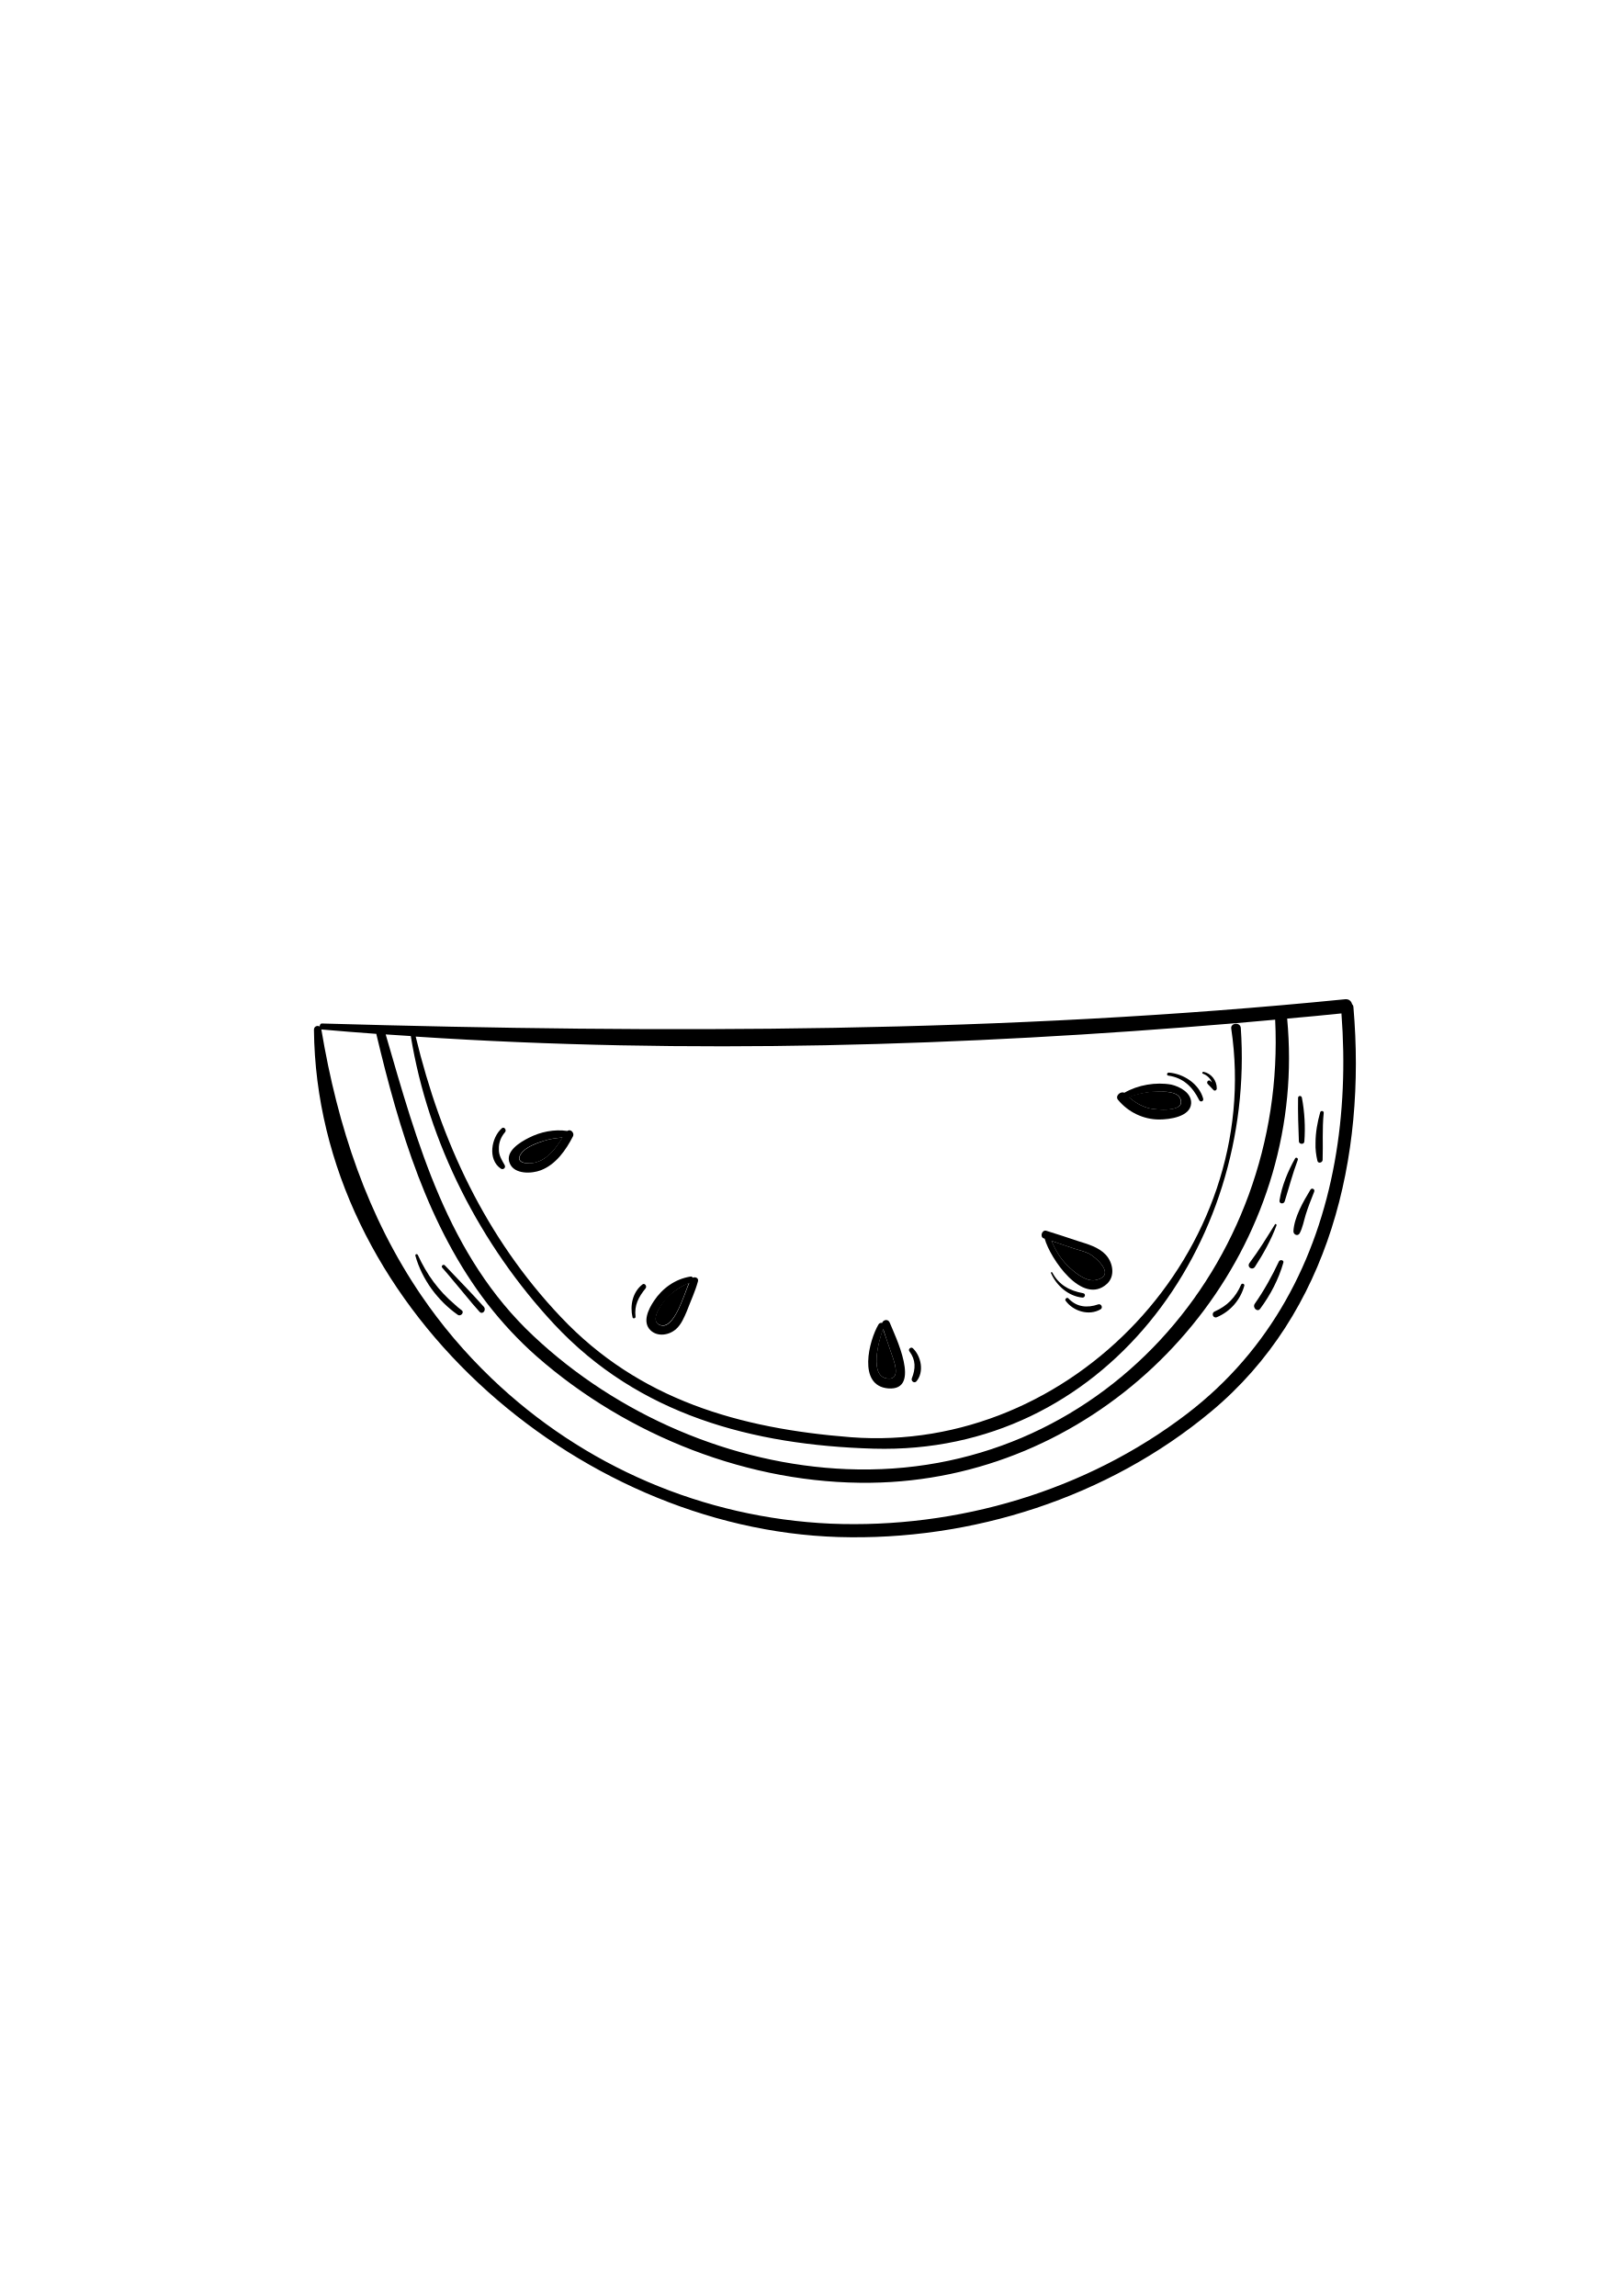
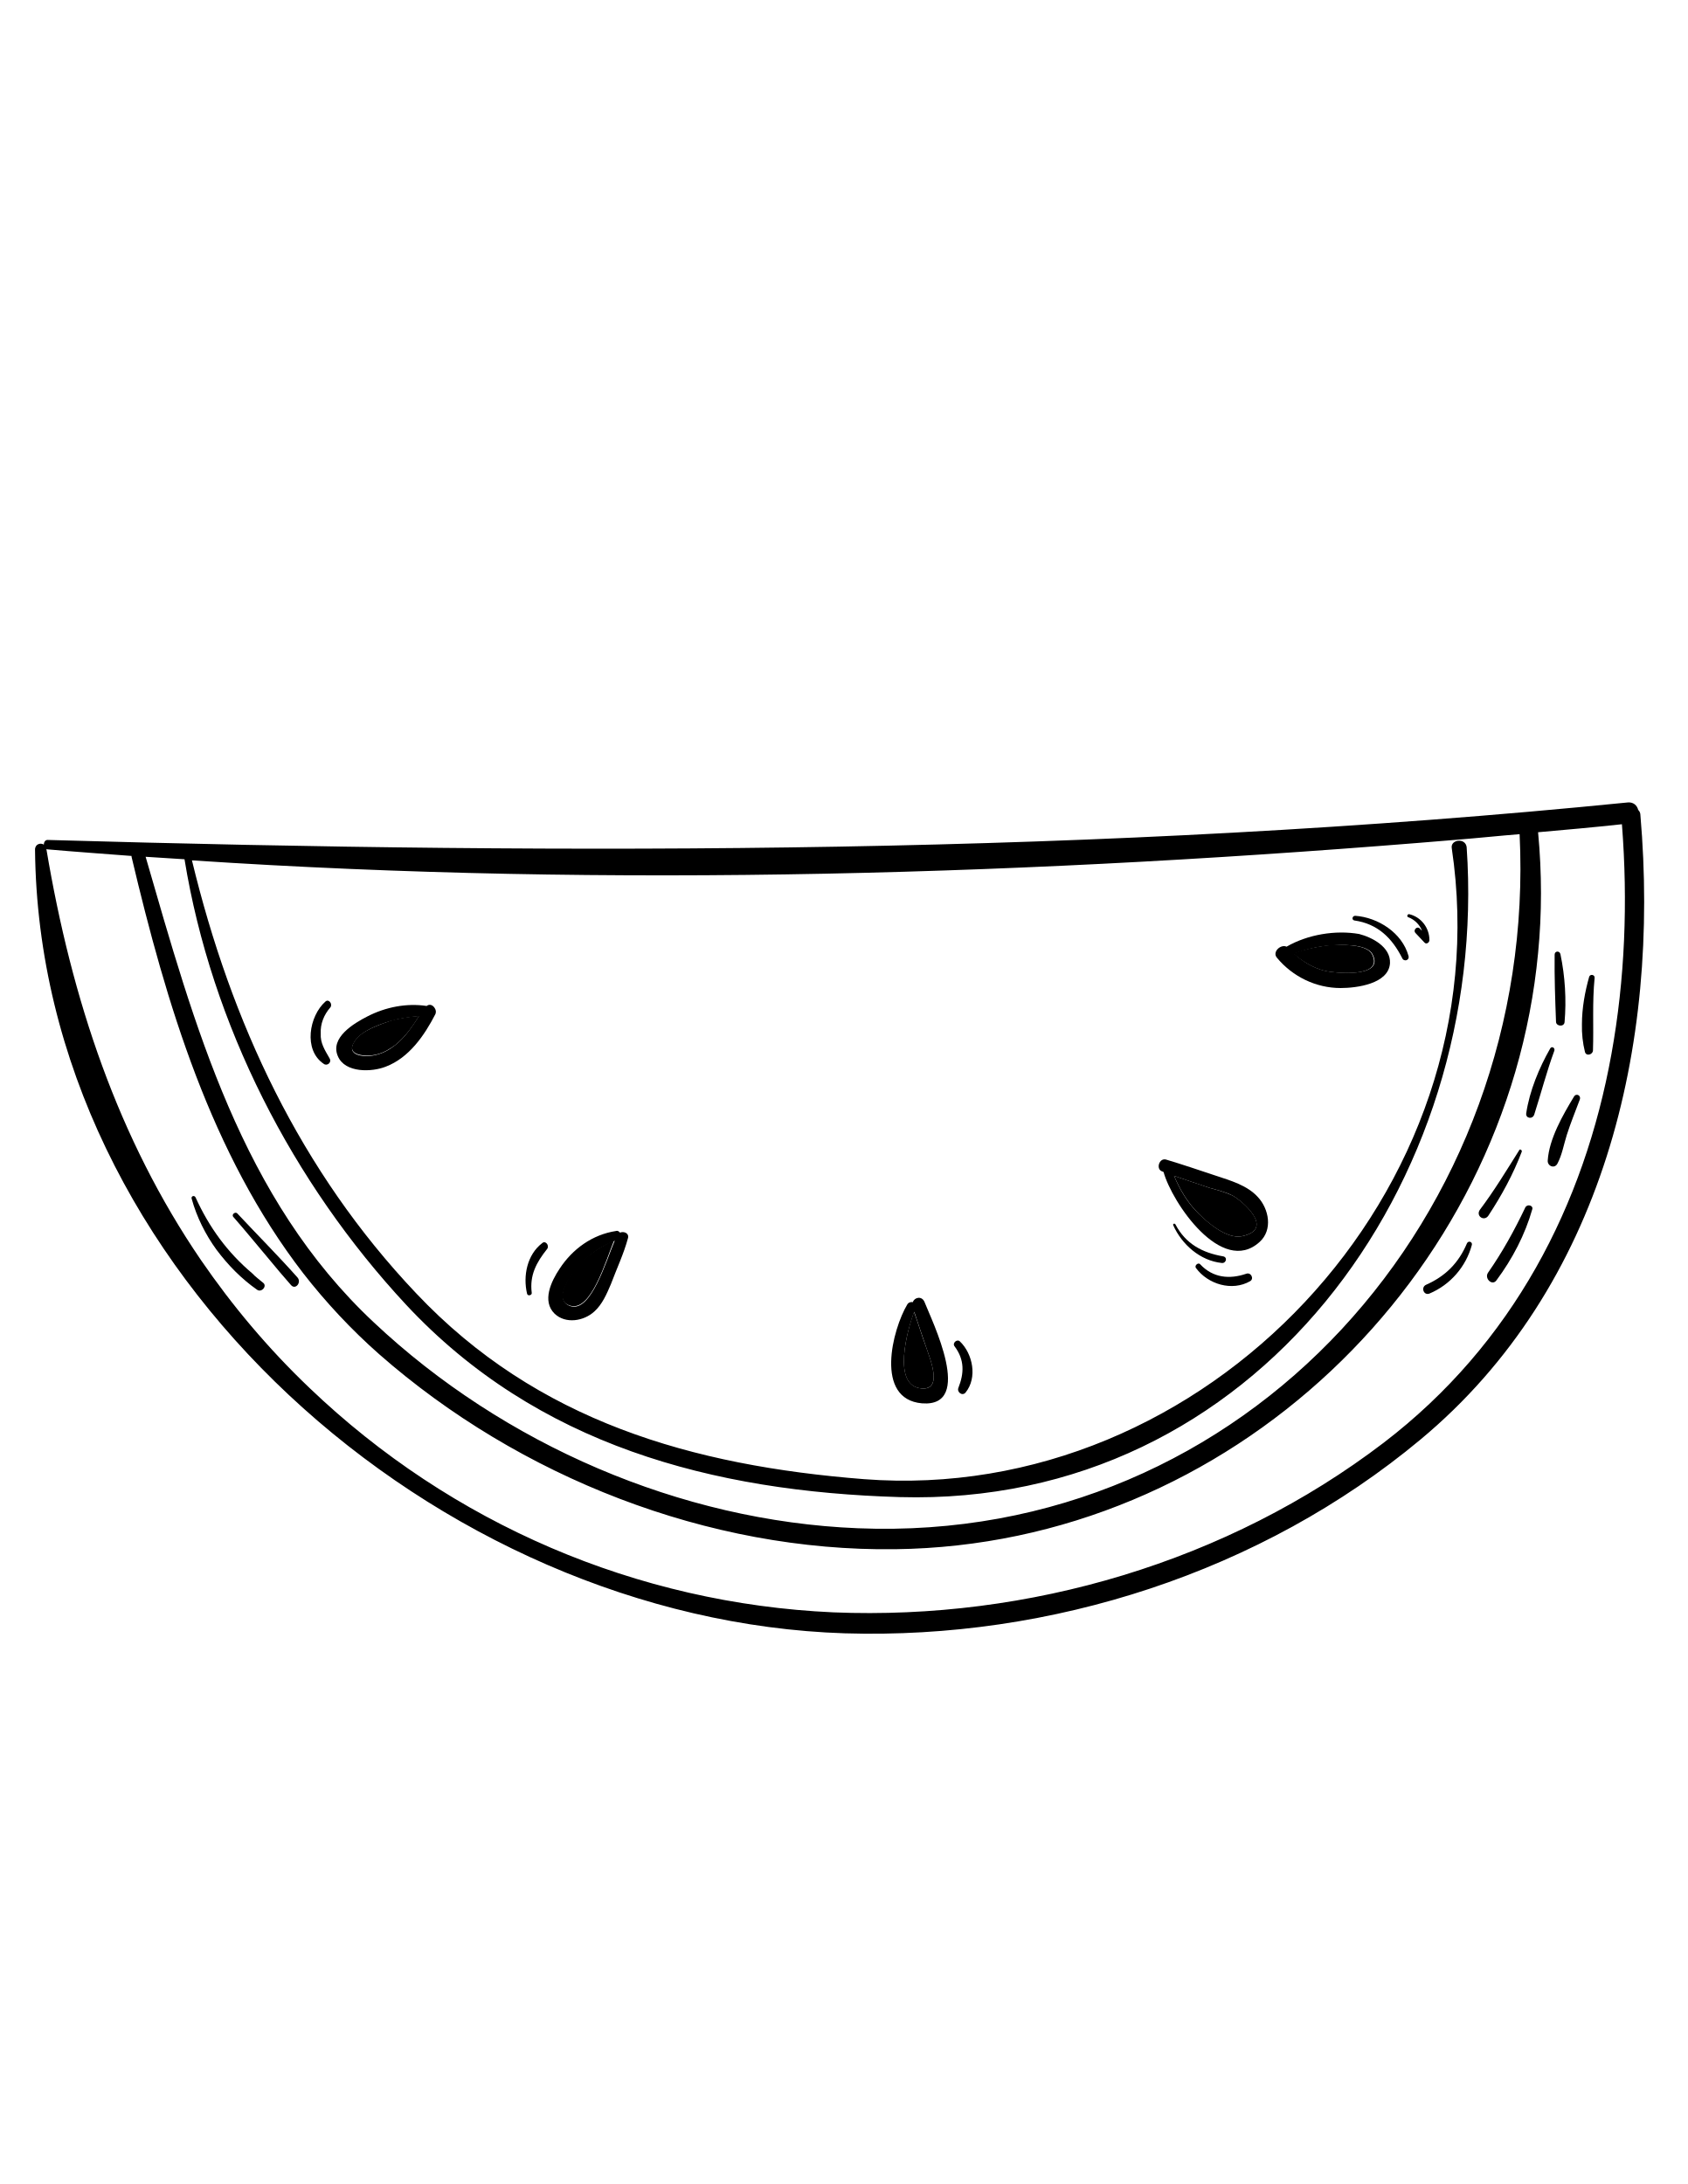
- <svg xmlns="http://www.w3.org/2000/svg" version="1.1" id="Layer_1" x="0px" y="0px" viewBox="0 0 595.3 841.9" enable-background="new 0 0 595.3 841.9" xml:space="preserve">
+ <svg xmlns="http://www.w3.org/2000/svg" version="1.1" id="Layer_1" x="0px" y="0px" viewBox="0 0 612 792" enable-background="new 0 0 612 792" xml:space="preserve">
  <g>
    <g>
-       <path display="none" fill="#904B15" d="M346.9,375.7c2.3,7.8,6,15.2,9.9,22.3c3.2,5.7,7.8,9.4,12.1,13.9c-1,1-2,1.9-3,2.6    c-0.8,0.6-1.5,1.1-2.3,1.7c-7.2-2.7-16-21.7-17.5-25.1c-5.7-12.6-7.9-27-8.8-40.7c-0.9-14,0.7-28,3.9-41.6c1.1-4.8,2.9-9,5-13.3    c-1.4,0.2-2.7,0.5-4.1,0.8c-25.4,14.3-47.1,35.6-65.7,57.8c-10,11.9-16.7,25.6-24.5,39c-3.7,6.4-6.1,13.9-9.2,20.7    c-1.2,2.8-2.1,5.6-2.8,8.5c-0.6,1.9-1.2,3.8-1.8,5.7c-0.4,1.3-1.9,3.3-3.5,4.7c-0.8-0.1-1.6-0.3-2.4-0.6c-0.7-0.2-1.3-0.5-2-0.8    c0.7-8.7,6.3-18.3,9.7-25.8c4.5-10.1,10.1-19.5,15.6-29c9.6-16.8,21.9-32.5,35.4-46.3c24.5-25.3,57.1-42.5,77.5-71.8    c-0.7,1,8.3,2.8,8.9,3c2.8,0.7,2.3-0.4,0,2.1c-6.1,6.6-11.8,12.8-17.1,20.2c-8.9,12.3-14.5,28.9-17.4,43.7    C339.8,343.2,342.5,360.3,346.9,375.7z" />
+       <path display="none" fill="#904B15" d="M352.3,353.4c2.2,7.3,5.6,14.3,9.3,21c3,5.4,7.3,8.8,11.4,13.1c-0.9,0.9-1.9,1.8-2.8,2.4    c-0.8,0.6-1.4,1-2.2,1.6c-6.8-2.5-15.1-20.4-16.5-23.6c-5.4-11.9-7.4-25.4-8.3-38.3c-0.8-13.2,0.7-26.3,3.7-39.1    c1-4.5,2.7-8.5,4.7-12.5c-1.3,0.2-2.5,0.5-3.9,0.8c-23.9,13.5-44.3,33.5-61.8,54.4c-9.4,11.2-15.7,24.1-23,36.7    c-3.5,6-5.7,13.1-8.7,19.5c-1.1,2.6-2,5.3-2.6,8c-0.6,1.8-1.1,3.6-1.7,5.4c-0.4,1.2-1.8,3.1-3.3,4.4c-0.8-0.1-1.5-0.3-2.3-0.6    c-0.7-0.2-1.2-0.5-1.9-0.8c0.7-8.2,5.9-17.2,9.1-24.3c4.2-9.5,9.5-18.3,14.7-27.3c9-15.8,20.6-30.6,33.3-43.6    c23-23.8,53.7-40,72.9-67.5c-0.7,0.9,7.8,2.6,8.4,2.8c2.6,0.7,2.2-0.4,0,2c-5.7,6.2-11.1,12-16.1,19    c-8.4,11.6-13.6,27.2-16.4,41.1C345.7,322.9,348.2,338.9,352.3,353.4z" />
    </g>
  </g>
  <g>
    <g>
-       <path d="M432.5,402.5c3,5.9-9.7,4.3-11.2,3.9c-3-0.8-5.4-2.3-7.6-4.2c2.7-0.9,5.5-1.6,8.4-1.9    C424.5,400.2,431.1,399.8,432.5,402.5z" />
-       <path d="M478.7,445.4c-0.7,2.3-1.1,4.7-2.2,6.8c-0.7,1.3-2.4,0.5-2.3-0.8c0.3-5.1,3.6-10.8,6.2-15.1c0.5-0.9,1.8-0.3,1.4,0.7    C480.7,439.8,479.6,442.5,478.7,445.4z" />
-       <path d="M470.5,463c-1.7,6-4.7,11.8-8.5,16.9c-1,1.4-2.9-0.4-2-1.8c3.5-5,6.3-10.1,8.9-15.6C469.4,461.7,470.8,462.1,470.5,463z" />
-       <path d="M484.9,425.3c0,1-1.6,1.5-1.9,0.4c-0.5-2.1-0.8-4.4-0.7-6.6c0-3.8,0.7-7.7,1.7-11.2c0.2-0.8,1.4-0.6,1.3,0.2    C484.7,414,485.1,419.6,484.9,425.3z" />
-       <path d="M468,449.3c-2,5.4-4.8,10.4-7.9,15.2c-1,1.5-3.1,0.1-2-1.4c3.4-4.5,6.3-9.3,9.3-14.1C467.5,448.6,468.1,448.9,468,449.3z" />
-       <path d="M471,440.5c-0.4,1.2-2.1,0.9-1.9-0.3c0.8-5.3,3.1-10.8,5.7-15.4c0.3-0.6,1.2-0.2,1,0.5C473.9,430.3,472.6,435.4,471,440.5    z" />
-       <path d="M478.2,418.6c-0.1,1.2-2,1-2-0.1c-0.2-5.2-0.4-10.6-0.3-15.9c0-0.9,1.2-1,1.4-0.1C478.3,407.7,478.6,413.3,478.2,418.6z" />
-       <path d="M446.1,399.1c0,0.6-0.7,1.1-1.2,0.6c-0.7-0.7-1.4-1.5-2.1-2.2c-0.7-0.7,0.3-1.8,1-1.1c0.2,0.2,0.3,0.4,0.5,0.5    c-0.5-1.4-1.7-2.6-3.3-3.2c-0.4-0.1-0.2-0.7,0.2-0.7C444.1,393.6,446.1,396.2,446.1,399.1z" />
-       <path d="M441.1,402.8c0.3,1.1-1.1,1.5-1.5,0.5c-2.4-4.8-5.8-8.1-11.3-8.9c-0.7-0.1-0.5-1.1,0.2-1.1    C433.9,393.7,439.6,397.4,441.1,402.8z" />
-       <path d="M436.7,404.6c-0.3,4.9-7.9,5.9-11.7,5.9c-5.8,0-11.4-2.7-15.1-7.2c-1.2-1.4,0.9-3.3,2.3-2.6c5-2.9,11.6-4,17.2-3    C432.5,398.4,436.9,400.7,436.7,404.6z M421.4,406.4c1.5,0.4,14.2,1.9,11.2-3.9c-1.4-2.7-8-2.3-10.3-2.1c-2.9,0.2-5.7,1-8.4,1.9    C416,404.1,418.4,405.7,421.4,406.4z" />
+       <path d="M497.5,346.1c4.6,9-14.8,6.6-17.1,6c-4.6-1.2-8.2-3.5-11.6-6.4c4.1-1.4,8.4-2.4,12.8-2.9    C485.3,342.6,495.4,342,497.5,346.1z" />
+       <path d="M568.1,411.6c-1.1,3.5-1.7,7.2-3.4,10.4c-1.1,2-3.7,0.8-3.5-1.2c0.5-7.8,5.5-16.5,9.5-23.1c0.8-1.4,2.7-0.5,2.1,1.1    C571.2,403.1,569.5,407.2,568.1,411.6z" />
+       <path d="M555.6,438.5c-2.6,9.2-7.2,18-13,25.8c-1.5,2.1-4.4-0.6-3.1-2.7c5.3-7.6,9.6-15.4,13.6-23.8    C553.9,436.5,556,437.2,555.6,438.5z" />
+       <path d="M577.6,380.9c0,1.5-2.4,2.3-2.9,0.6c-0.8-3.2-1.2-6.7-1.1-10.1c0-5.8,1.1-11.8,2.6-17.1c0.3-1.2,2.1-0.9,2,0.3    C577.3,363.7,577.9,372.2,577.6,380.9z" />
+       <path d="M551.8,417.6c-3.1,8.2-7.3,15.9-12.1,23.2c-1.5,2.3-4.7,0.2-3.1-2.1c5.2-6.9,9.6-14.2,14.2-21.5    C551,416.5,551.9,417,551.8,417.6z" />
+       <path d="M556.3,404.2c-0.6,1.8-3.2,1.4-2.9-0.5c1.2-8.1,4.7-16.5,8.7-23.5c0.5-0.9,1.8-0.3,1.5,0.8    C560.8,388.6,558.8,396.4,556.3,404.2z" />
+       <path d="M567.3,370.7c-0.2,1.8-3.1,1.5-3.1-0.2c-0.3-7.9-0.6-16.2-0.5-24.3c0-1.4,1.8-1.5,2.1-0.2    C567.5,354.1,568,362.6,567.3,370.7z" />
+       <path d="M518.3,340.9c0,0.9-1.1,1.7-1.8,0.9c-1.1-1.1-2.1-2.3-3.2-3.4c-1.1-1.1,0.5-2.7,1.5-1.7c0.3,0.3,0.5,0.6,0.8,0.8    c-0.8-2.1-2.6-4-5-4.9c-0.6-0.2-0.3-1.1,0.3-1.1C515.3,332.5,518.3,336.5,518.3,340.9z" />
+       <path d="M510.7,346.6c0.5,1.7-1.7,2.3-2.3,0.8c-3.7-7.3-8.9-12.4-17.3-13.6c-1.1-0.2-0.8-1.7,0.3-1.7    C499.7,332.7,508.4,338.3,510.7,346.6z" />
+       <path d="M504,349.3c-0.5,7.5-12.1,9-17.9,9c-8.9,0-17.4-4.1-23.1-11c-1.8-2.1,1.4-5,3.5-4c7.6-4.4,17.7-6.1,26.3-4.6    C497.5,339.9,504.3,343.4,504,349.3z M480.6,352.1c2.3,0.6,21.7,2.9,17.1-6c-2.1-4.1-12.2-3.5-15.7-3.2c-4.4,0.3-8.7,1.5-12.8,2.9    C472.3,348.6,476,351,480.6,352.1z" />
      <g>
-         <path d="M399.3,459.7c2,1,10.5,8,2.3,9.7c-3.6,0.7-8.1-3.2-10.3-5.4c-2.6-2.6-4.4-5.6-5.8-9c2.8,1,5.7,1.9,8.5,2.9     C395.7,458.4,397.6,458.9,399.3,459.7z" />
-         <path d="M326.6,495.7c0.8,2.4,4.2,10.3-1.1,9.8c-7-0.6-3.4-13.7-1.8-18.2C324.7,490,325.6,492.9,326.6,495.7z" />
-         <path d="M252.6,470.3c-2,5-5.5,17-10.4,15.6c-4.7-1.3,0.8-8.5,2.1-9.9C246.7,473.5,249.5,471.8,252.6,470.3z" />
-         <path d="M206.3,417.1c-1.6,2.5-3.3,5-5.6,6.9c-1.3,1-2.8,1.9-4.5,2.3c-2.2,0.6-7.7,0.4-5.1-3.3c1.6-2.4,5.8-3.8,8.4-4.7     C201.6,417.6,204,417.3,206.3,417.1z" />
-         <path d="M496.2,369.4c4.7,54.7-8.7,112-52.2,148.2c-37.8,31.5-87.7,47.5-136.7,46c-96.5-3-191.2-85.6-192.2-186     c0-1.3,1.3-1.7,2.1-1.2c0-0.6,0.3-1.2,1-1.1c125.4,3.6,250,3.6,375-8.9c1.4-0.1,2.2,0.7,2.5,1.8     C496,368.5,496.2,368.9,496.2,369.4z M435.2,518.4c30.7-23.5,47.6-56.4,54.1-92.3c3.2-17.7,3.9-36.1,2.5-54.5     c-6.6,0.7-13.2,1.3-19.9,1.9c0.9,9.7,0.9,19.3,0,28.7c-7.3,76.8-73,140.5-152.6,141.5c-44.3,0.6-89.2-17.1-122.5-46.3     c-6.7-5.9-12.7-12.4-18-19.2c-21.9-28.4-32.5-64-40.8-98.9c0-0.1,0-0.1,0-0.2c-6.7-0.5-13.4-1-20-1.6c-0.1,0-0.2-0.1-0.2-0.1     c6,35.9,17,68.8,36.7,97.7c7.3,10.7,15.8,20.8,25.7,30.3c33.7,32.3,77.7,51.2,124.4,53.3C351,560.6,398.2,546.7,435.2,518.4z      M310.4,538.7c92.5,3.8,161.5-74.9,157.1-164.8c-4.9,0.4-9.8,0.9-14.7,1.3c-99.7,8.4-200.6,11.5-300.4,4.9     c9.3,38.5,25.7,73.8,53.2,102.8c28.7,30.4,65.5,40.9,106.3,44.1c81,6.2,151.6-68.5,139.5-149.8c-0.2-1.1,0.7-1.7,1.5-1.8     c0.9-0.1,1.9,0.4,2,1.5c5.5,79.6-50,156.7-134.6,154.3c-44.5-1.3-86.1-12.4-117.1-45.6c-27-29-46.2-66.4-52.6-105.7     c-3.1-0.2-6.1-0.4-9.2-0.6c11.6,40,22.7,81.1,54.2,110.6C226.3,518.8,268.3,537,310.4,538.7z" />
-         <path d="M456.2,471.4c-1.4,5.2-5.1,9.5-10.1,11.6c-1.4,0.5-2.1-1.5-0.8-2.1c4.6-2,7.7-5.2,9.7-9.8     C455.3,470.4,456.3,470.7,456.2,471.4z" />
-         <path d="M402.6,478.3c1.1-0.4,1.9,1.2,0.9,1.8c-4.3,2.5-10,0.7-12.8-3.1c-0.5-0.6,0.5-1.5,1-0.9     C394.7,479.3,398.6,479.7,402.6,478.3z" />
-         <path d="M405.4,460.1c2.6,2.8,3.6,7.8,0.4,10.7c-9,8.1-20.8-9.4-22.8-16.6c-0.1,0-0.2-0.1-0.3-0.1c-1.6-0.5-0.7-3.3,0.9-2.8     c3.9,1.2,7.8,2.5,11.7,3.8C398.8,456.2,402.8,457.3,405.4,460.1z M401.6,469.4c8.2-1.7-0.3-8.7-2.3-9.7c-1.6-0.8-3.6-1.3-5.3-1.8     c-2.9-1-5.7-1.9-8.5-2.9c1.4,3.3,3.2,6.4,5.8,9C393.5,466.2,398,470.1,401.6,469.4z" />
-         <path d="M397.1,474.2c1.1,0.2,0.7,1.7-0.3,1.6c-5.1-0.5-9.5-4.4-11.5-9c-0.1-0.3,0.3-0.5,0.5-0.2     C388.2,471.2,392.2,473.3,397.1,474.2z" />
-         <path d="M334.7,494.4c3,2.9,4.2,8.6,1.3,12.1c-0.8,0.9-2.1-0.1-1.7-1.1c1.4-3.5,1.5-6.7-0.9-9.9     C332.8,494.7,334,493.7,334.7,494.4z" />
-         <path d="M326.2,485c1.8,4.5,12,25.1-0.6,24.1c-11.3-1-7-17.6-3.5-23.5c0.3-0.5,0.9-0.6,1.3-0.5     C323.8,483.9,325.6,483.5,326.2,485z M325.5,505.5c5.3,0.5,1.9-7.4,1.1-9.8c-1-2.8-1.9-5.6-2.8-8.4     C322.1,491.8,318.5,504.9,325.5,505.5z" />
-         <path d="M251.8,480.8c-1,2.3-2,4.8-3.9,6.5c-2.5,2.3-6.8,3-9.4,0.5c-3.1-3-0.8-7.7,1.2-10.7c3.1-4.7,7.8-8.1,13.4-9     c0.4-0.1,0.7,0.1,0.9,0.4c0.9-0.4,2.2,0.1,1.9,1.3C254.9,473.5,253.2,477.1,251.8,480.8z M242.3,486c4.8,1.4,8.3-10.6,10.4-15.6     c-3.1,1.4-5.9,3.1-8.2,5.7C243.1,477.5,237.5,484.6,242.3,486z" />
-         <path d="M233,482.8c0.1,0.6-1,0.9-1.1,0.2c-1-4.2,0-9.2,3.6-12c0.8-0.7,1.8,0.6,1.2,1.4C234.1,475.6,232.5,478.6,233,482.8z" />
-         <path d="M210,415.3c0.2,0.3,0.3,0.8,0.1,1.3c-2.6,5.1-6.3,10.4-11.8,12.5c-3.3,1.3-9.7,1.6-11.4-2.5c-1.9-4.4,3.8-7.8,7-9.4     c4.3-2.2,9.3-3.2,14.1-2.5C208.7,414.2,209.6,414.5,210,415.3C210,415.2,210,415.2,210,415.3z M200.6,424c2.4-1.9,4-4.4,5.6-6.9     c-2.3,0.2-4.6,0.5-6.8,1.2c-2.6,0.8-6.8,2.3-8.4,4.7c-2.6,3.8,2.9,3.9,5.1,3.3C197.8,425.9,199.3,425.1,200.6,424z" />
-         <path d="M177.4,479.2c1,1.2-0.5,3-1.6,1.8c-1.8-2-3.5-4-5.2-6.1c-2.9-3.4-5.6-6.8-8.5-10.1c-0.5-0.6,0.5-1.4,1-0.8     C167.8,469,172.8,474,177.4,479.2z" />
-         <path d="M169.2,480.4c1.2,0.8-0.3,2.5-1.4,1.7c-3.7-2.6-6.9-5.8-9.6-9.5c-2.6-3.6-4.7-7.8-5.9-12.1c-0.2-0.6,0.6-0.9,0.9-0.3     c3.3,7.2,7.6,13.1,13.5,18.1C167.4,479,168.3,479.7,169.2,480.4z" />
-         <path d="M185,427.2c0.6,1-0.6,1.9-1.4,1.3c-4.9-3.3-3.5-11.4,0.4-14.8c0.8-0.7,1.8,0.6,1.2,1.4c-1.5,1.7-2.4,3.9-2.3,6.2     C182.8,423.6,183.9,425.2,185,427.2z" />
+         <path d="M446.8,433.5c3.1,1.5,16,12.2,3.5,14.8c-5.5,1.1-12.4-4.9-15.7-8.2c-4-4-6.7-8.6-8.9-13.7c4.3,1.5,8.7,2.9,13,4.4     C441.3,431.5,444.2,432.3,446.8,433.5z" />
+         <path d="M335.8,488.5c1.2,3.7,6.4,15.7-1.7,15c-10.7-0.9-5.2-20.9-2.7-27.8C332.9,479.8,334.2,484.2,335.8,488.5z" />
+         <path d="M222.7,449.7c-3.1,7.6-8.4,26-15.9,23.8c-7.2-2,1.2-13,3.2-15.1C213.7,454.6,218,452,222.7,449.7z" />
+         <path d="M152,368.4c-2.4,3.8-5,7.6-8.6,10.5c-2,1.5-4.3,2.9-6.9,3.5c-3.4,0.9-11.8,0.6-7.8-5c2.4-3.7,8.9-5.8,12.8-7.2     C144.8,369.2,148.5,368.7,152,368.4z" />
+         <path d="M594.8,295.6c7.2,83.6-13.3,171.1-79.7,226.4c-57.7,48.1-134,72.6-208.8,70.3C158.9,587.6,14.2,461.4,12.7,308.1     c0-2,2-2.6,3.2-1.8c0-0.9,0.5-1.8,1.5-1.7c191.6,5.5,381.9,5.5,572.8-13.6c2.1-0.2,3.4,1.1,3.8,2.7     C594.5,294.2,594.8,294.8,594.8,295.6z M501.7,523.2c46.9-35.9,72.7-86.2,82.6-141c4.9-27,6-55.1,3.8-83.3     c-10.1,1.1-20.2,2-30.4,2.9c1.4,14.8,1.4,29.5,0,43.8C546.6,463,446.2,560.3,324.6,561.8c-67.7,0.9-136.3-26.1-187.1-70.7     c-10.2-9-19.4-18.9-27.5-29.3C76.5,418.4,60.3,364,47.7,310.7c0-0.2,0-0.2,0-0.3c-10.2-0.8-20.5-1.5-30.6-2.4     c-0.2,0-0.3-0.2-0.3-0.2c9.2,54.8,26,105.1,56.1,149.2c11.2,16.3,24.1,31.8,39.3,46.3c51.5,49.3,118.7,78.2,190,81.4     C373,587.6,445.1,566.4,501.7,523.2z M311,554.2c141.3,5.8,246.7-114.4,240-251.7c-7.5,0.6-15,1.4-22.5,2     c-152.3,12.8-306.4,17.6-458.9,7.5c14.2,58.8,39.3,112.7,81.3,157c43.8,46.4,100.1,62.5,162.4,67.4     c123.7,9.5,231.6-104.6,213.1-228.8c-0.3-1.7,1.1-2.6,2.3-2.7c1.4-0.2,2.9,0.6,3.1,2.3c8.4,121.6-76.4,239.4-205.6,235.7     c-68-2-131.5-18.9-178.9-69.7C106,428.8,76.7,371.6,66.9,311.6c-4.7-0.3-9.3-0.6-14.1-0.9c17.7,61.1,34.7,123.9,82.8,168.9     C182.6,523.8,246.7,551.6,311,554.2z" />
+         <path d="M533.7,451.4c-2.1,7.9-7.8,14.5-15.4,17.7c-2.1,0.8-3.2-2.3-1.2-3.2c7-3.1,11.8-7.9,14.8-15     C532.4,449.8,533.9,450.3,533.7,451.4z" />
+         <path d="M451.9,461.9c1.7-0.6,2.9,1.8,1.4,2.7c-6.6,3.8-15.3,1.1-19.6-4.7c-0.8-0.9,0.8-2.3,1.5-1.4     C439.8,463.4,445.8,464,451.9,461.9z" />
+         <path d="M456.1,434.1c4,4.3,5.5,11.9,0.6,16.3c-13.7,12.4-31.8-14.4-34.8-25.4c-0.2,0-0.3-0.2-0.5-0.2c-2.4-0.8-1.1-5,1.4-4.3     c6,1.8,11.9,3.8,17.9,5.8C446.1,428.1,452.2,429.8,456.1,434.1z M450.3,448.3c12.5-2.6-0.5-13.3-3.5-14.8c-2.4-1.2-5.5-2-8.1-2.7     c-4.4-1.5-8.7-2.9-13-4.4c2.1,5,4.9,9.8,8.9,13.7C438,443.4,444.8,449.4,450.3,448.3z" />
+         <path d="M443.5,455.6c1.7,0.3,1.1,2.6-0.5,2.4c-7.8-0.8-14.5-6.7-17.6-13.7c-0.2-0.5,0.5-0.8,0.8-0.3     C429.9,451.1,436,454.3,443.5,455.6z" />
+         <path d="M348.1,486.5c4.6,4.4,6.4,13.1,2,18.5c-1.2,1.4-3.2-0.2-2.6-1.7c2.1-5.3,2.3-10.2-1.4-15.1     C345.2,487,347.1,485.4,348.1,486.5z" />
+         <path d="M335.2,472.1c2.7,6.9,18.3,38.3-0.9,36.8c-17.3-1.5-10.7-26.9-5.3-35.9c0.5-0.8,1.4-0.9,2-0.8     C331.5,470.5,334.2,469.8,335.2,472.1z M334.1,503.5c8.1,0.8,2.9-11.3,1.7-15c-1.5-4.3-2.9-8.6-4.3-12.8     C328.9,482.5,323.4,502.5,334.1,503.5z" />
+         <path d="M221.5,465.7c-1.5,3.5-3.1,7.3-6,9.9c-3.8,3.5-10.4,4.6-14.4,0.8c-4.7-4.6-1.2-11.8,1.8-16.3     c4.7-7.2,11.9-12.4,20.5-13.7c0.6-0.2,1.1,0.2,1.4,0.6c1.4-0.6,3.4,0.2,2.9,2C226.2,454.6,223.6,460.1,221.5,465.7z M207,473.7     c7.3,2.1,12.7-16.2,15.9-23.8c-4.7,2.1-9,4.7-12.5,8.7C208.2,460.7,199.7,471.5,207,473.7z" />
+         <path d="M192.8,468.8c0.2,0.9-1.5,1.4-1.7,0.3c-1.5-6.4,0-14.1,5.5-18.3c1.2-1.1,2.7,0.9,1.8,2.1     C194.5,457.8,192,462.4,192.8,468.8z" />
+         <path d="M157.7,365.7c0.3,0.5,0.5,1.2,0.2,2c-4,7.8-9.6,15.9-18,19.1c-5,2-14.8,2.4-17.4-3.8c-2.9-6.7,5.8-11.9,10.7-14.4     c6.6-3.4,14.2-4.9,21.5-3.8C155.7,364,157,364.4,157.7,365.7C157.7,365.5,157.7,365.5,157.7,365.7z M143.3,379     c3.7-2.9,6.1-6.7,8.6-10.5c-3.5,0.3-7,0.8-10.4,1.8c-4,1.2-10.4,3.5-12.8,7.2c-4,5.8,4.4,6,7.8,5     C139,381.9,141.3,380.6,143.3,379z" />
+         <path d="M107.9,463.3c1.5,1.8-0.8,4.6-2.4,2.7c-2.7-3.1-5.3-6.1-7.9-9.3c-4.4-5.2-8.6-10.4-13-15.4c-0.8-0.9,0.8-2.1,1.5-1.2     C93.2,447.7,100.8,455.3,107.9,463.3z" />
+         <path d="M95.3,465.1c1.8,1.2-0.5,3.8-2.1,2.6c-5.7-4-10.5-8.9-14.7-14.5c-4-5.5-7.2-11.9-9-18.5c-0.3-0.9,0.9-1.4,1.4-0.5     c5,11,11.6,20,20.6,27.6C92.6,463,94,464,95.3,465.1z" />
+         <path d="M119.5,383.8c0.9,1.5-0.9,2.9-2.1,2c-7.5-5-5.3-17.4,0.6-22.6c1.2-1.1,2.7,0.9,1.8,2.1c-2.3,2.6-3.7,6-3.5,9.5     C116.1,378.3,117.8,380.8,119.5,383.8z" />
      </g>
    </g>
  </g>
</svg>
